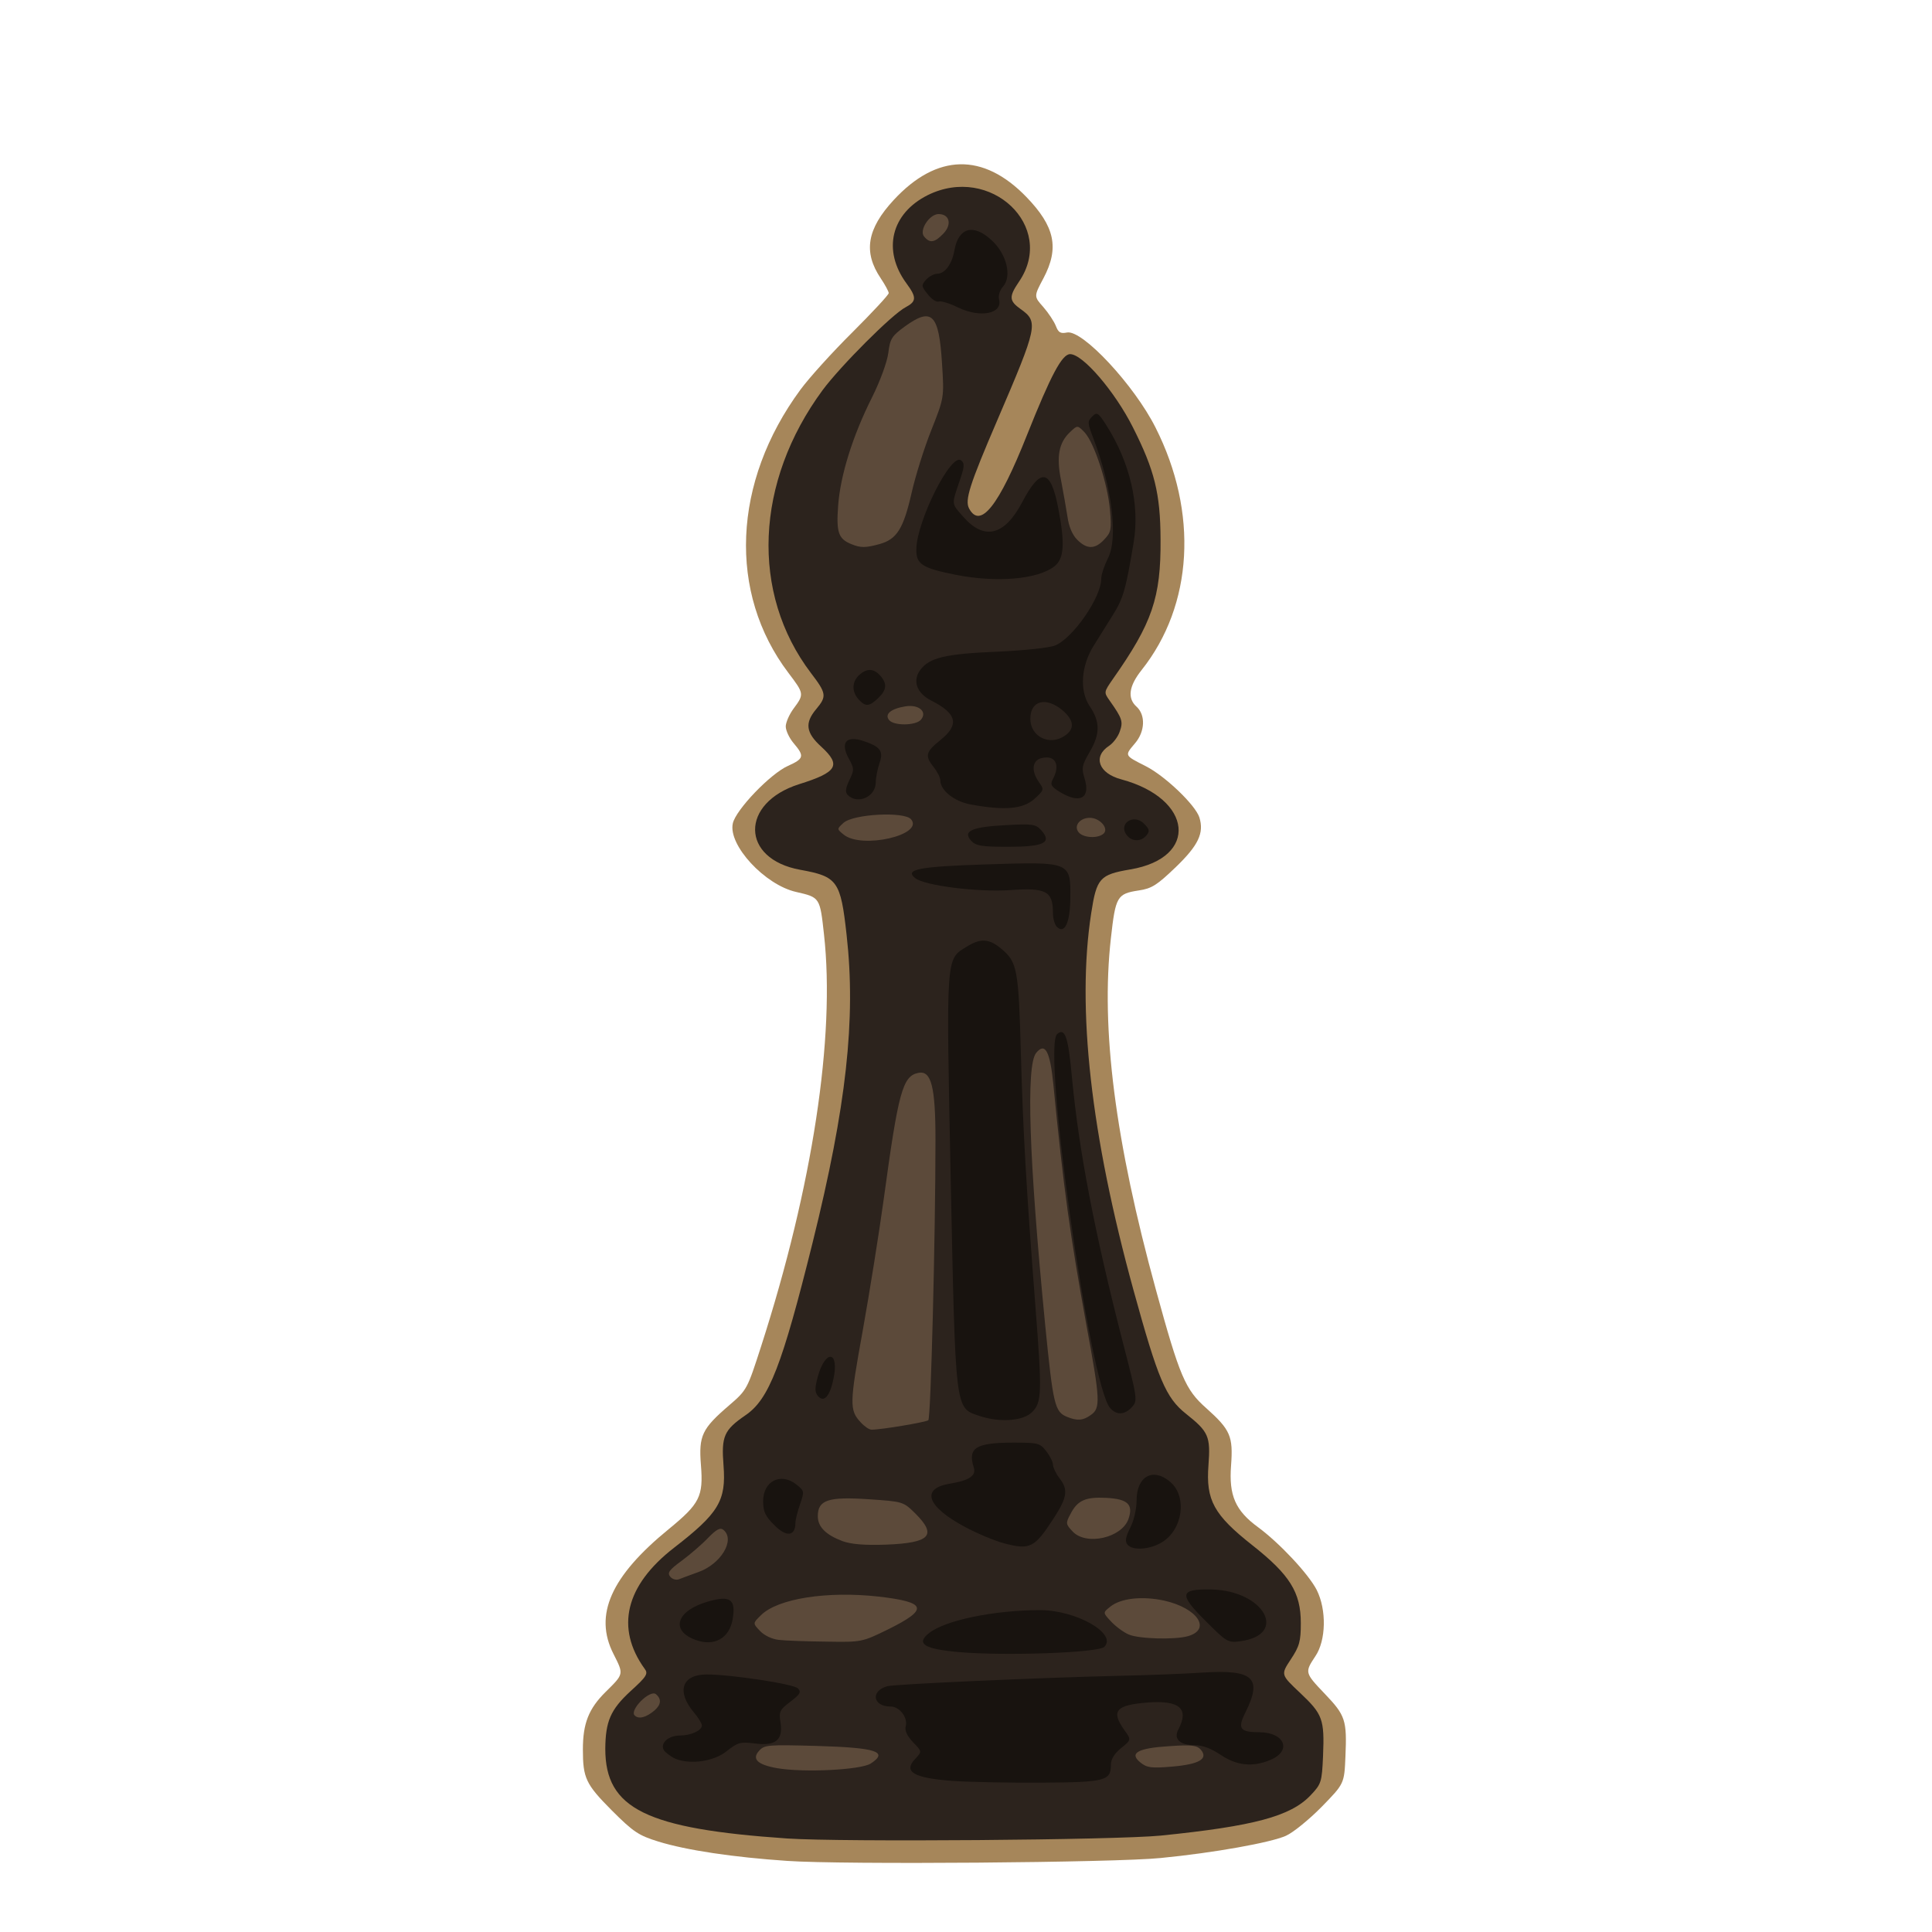
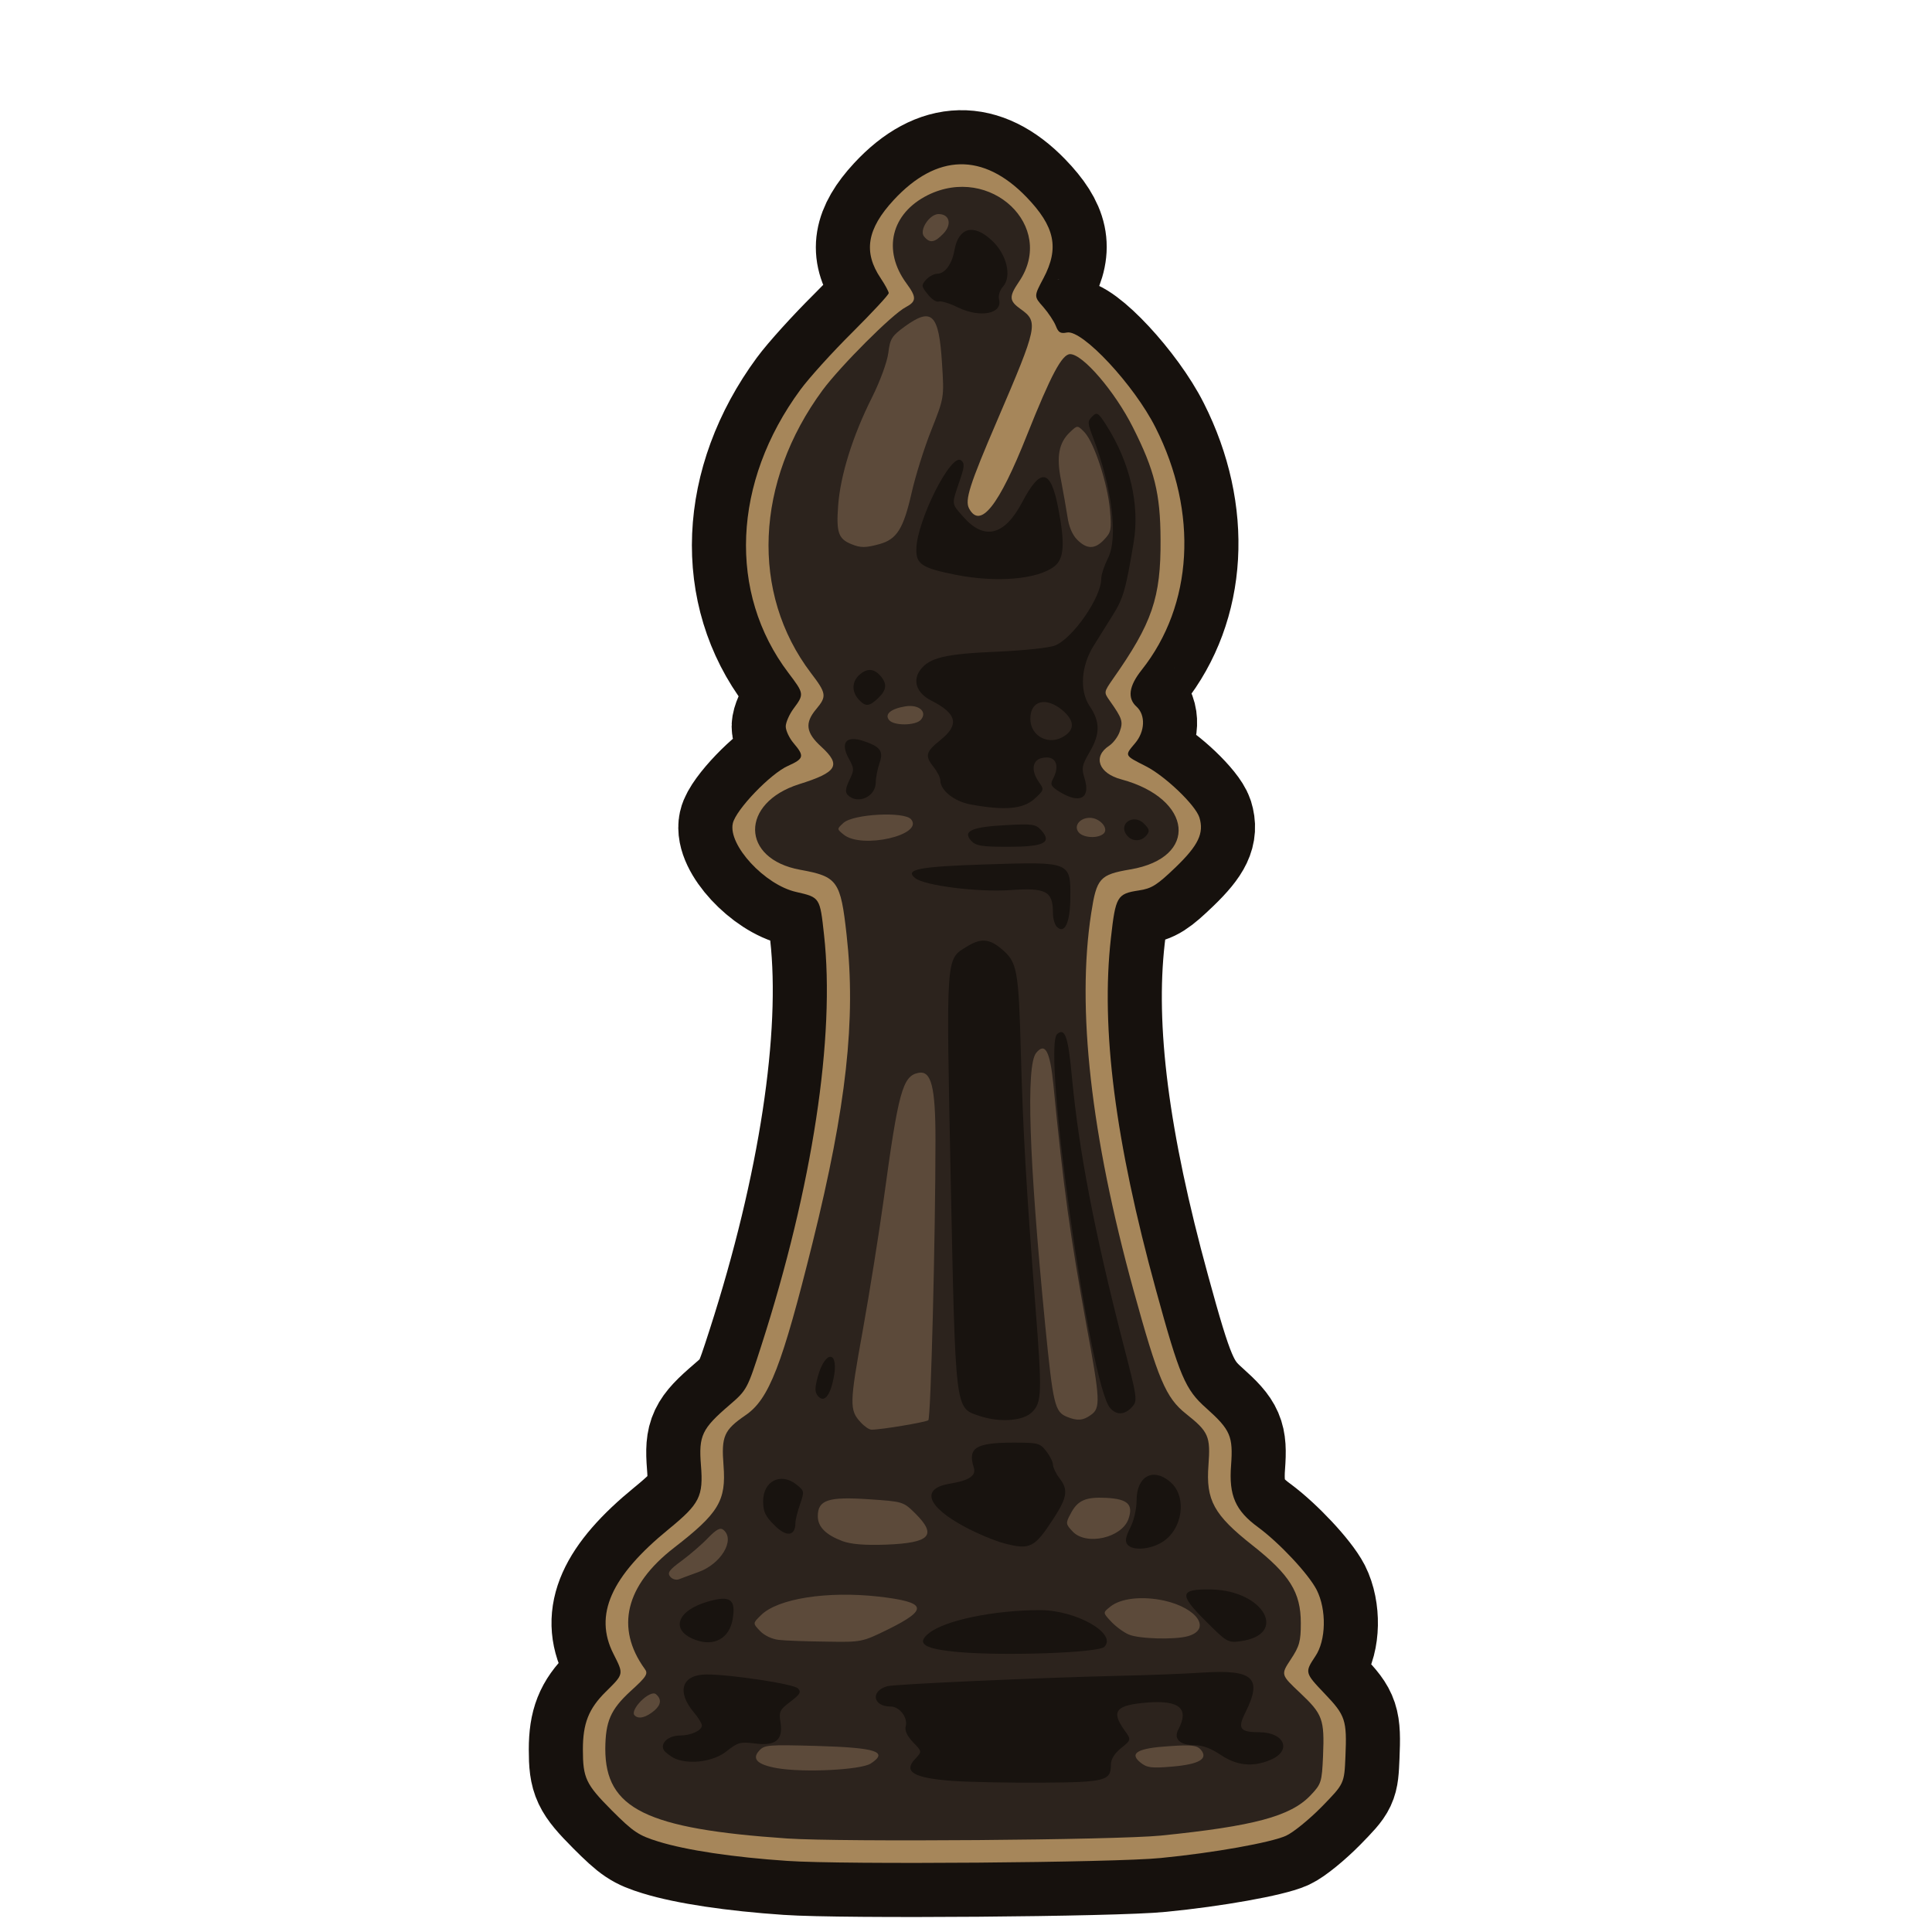
<svg xmlns="http://www.w3.org/2000/svg" viewBox="0 0 100 100">
+   <path fill="#16110d" stroke="#16110d" stroke-width="5.6" stroke-linejoin="round" d="M40.75 96.32C37.95 96.13 35.54 95.77 34.08 95.32C33.05 95.00 32.79 94.83 31.65 93.69C30.32 92.35 30.17 92.03 30.17 90.55C30.17 89.20 30.47 88.44 31.35 87.57C32.30 86.63 32.29 86.67 31.75 85.60C30.73 83.59 31.62 81.59 34.61 79.15C36.22 77.83 36.41 77.46 36.28 75.83C36.16 74.31 36.33 73.95 37.74 72.74C38.67 71.94 38.68 71.90 39.40 69.67C42.06 61.41 43.24 53.65 42.65 48.37C42.44 46.45 42.44 46.45 41.22 46.17C39.59 45.81 37.68 43.74 37.93 42.62C38.08 41.92 39.88 40.04 40.79 39.64C41.61 39.27 41.65 39.14 41.08 38.47C40.85 38.20 40.67 37.81 40.67 37.60C40.67 37.40 40.85 36.98 41.08 36.67C41.63 35.93 41.62 35.90 40.81 34.83C37.67 30.69 37.91 24.95 41.43 20.17C41.87 19.57 43.07 18.24 44.11 17.21C45.15 16.17 46.00 15.26 46.00 15.17C46.00 15.09 45.81 14.74 45.59 14.41C44.67 13.05 44.87 11.85 46.26 10.35C48.49 7.94 50.89 7.89 53.12 10.19C54.60 11.72 54.84 12.83 54.01 14.40C53.51 15.34 53.51 15.34 54.00 15.89C54.27 16.20 54.56 16.64 54.65 16.87C54.78 17.21 54.89 17.28 55.23 17.21C56.03 17.06 58.71 19.94 59.81 22.13C62.03 26.52 61.76 31.32 59.09 34.68C58.43 35.51 58.34 36.14 58.83 36.58C59.30 37.01 59.27 37.86 58.75 38.47C58.20 39.12 58.19 39.09 59.29 39.65C60.29 40.15 61.87 41.66 62.08 42.31C62.33 43.12 62.03 43.75 60.86 44.88C59.89 45.81 59.62 45.99 58.94 46.09C57.82 46.26 57.74 46.40 57.50 48.56C56.97 53.24 57.72 59.08 59.83 66.76C61.06 71.25 61.35 71.93 62.44 72.89C63.69 74.01 63.83 74.34 63.72 75.85C63.60 77.40 63.94 78.19 65.12 79.05C66.23 79.87 67.72 81.46 68.15 82.29C68.67 83.32 68.64 84.91 68.08 85.73C67.53 86.56 67.53 86.58 68.57 87.67C69.64 88.79 69.72 89.03 69.64 90.91C69.58 92.32 69.58 92.32 68.42 93.51C67.77 94.17 66.94 94.85 66.56 95.02C65.78 95.37 62.85 95.90 60.08 96.17C57.75 96.41 43.61 96.52 40.75 96.32Z" />
  <path fill="#a6865a" d="M40.75 96.32C37.95 96.13 35.54 95.77 34.08 95.32C33.05 95.00 32.79 94.83 31.65 93.69C30.32 92.35 30.17 92.03 30.17 90.55C30.17 89.20 30.47 88.44 31.35 87.57C32.30 86.63 32.29 86.67 31.75 85.60C30.73 83.59 31.62 81.59 34.61 79.15C36.22 77.83 36.41 77.46 36.28 75.83C36.16 74.31 36.33 73.95 37.74 72.74C38.67 71.94 38.68 71.90 39.40 69.67C42.06 61.41 43.24 53.65 42.65 48.37C42.44 46.45 42.44 46.45 41.22 46.17C39.59 45.81 37.68 43.74 37.93 42.62C38.08 41.92 39.88 40.04 40.79 39.64C41.61 39.27 41.65 39.14 41.08 38.47C40.85 38.20 40.67 37.81 40.67 37.60C40.67 37.40 40.85 36.98 41.08 36.67C41.63 35.93 41.62 35.90 40.81 34.83C37.67 30.69 37.91 24.95 41.43 20.17C41.87 19.57 43.07 18.24 44.11 17.21C45.15 16.17 46.00 15.26 46.00 15.17C46.00 15.09 45.81 14.74 45.59 14.41C44.67 13.05 44.87 11.85 46.26 10.35C48.49 7.94 50.89 7.89 53.12 10.19C54.60 11.72 54.84 12.83 54.01 14.40C53.51 15.34 53.51 15.34 54.00 15.89C54.27 16.20 54.56 16.64 54.65 16.87C54.78 17.21 54.89 17.28 55.23 17.21C56.03 17.06 58.71 19.94 59.81 22.13C62.03 26.52 61.76 31.32 59.09 34.68C58.43 35.51 58.34 36.14 58.83 36.58C59.30 37.01 59.27 37.86 58.75 38.47C58.20 39.12 58.19 39.09 59.29 39.65C60.29 40.15 61.87 41.66 62.08 42.31C62.33 43.12 62.03 43.75 60.86 44.88C59.89 45.81 59.62 45.99 58.94 46.09C57.82 46.26 57.74 46.40 57.50 48.56C56.97 53.24 57.72 59.08 59.83 66.76C61.06 71.25 61.35 71.93 62.44 72.89C63.69 74.01 63.83 74.34 63.72 75.85C63.60 77.40 63.94 78.19 65.12 79.05C66.23 79.87 67.72 81.46 68.15 82.29C68.67 83.32 68.64 84.91 68.08 85.73C67.53 86.56 67.53 86.58 68.57 87.67C69.64 88.79 69.72 89.03 69.64 90.91C69.58 92.32 69.58 92.32 68.42 93.51C67.77 94.17 66.94 94.85 66.56 95.02C65.78 95.37 62.85 95.90 60.08 96.17C57.75 96.41 43.61 96.52 40.75 96.32Z" />
  <path fill="#2c231d" d="M40.75 95.16C33.44 94.66 31.33 93.62 31.33 90.52C31.34 89.10 31.60 88.49 32.63 87.54C33.47 86.78 33.56 86.63 33.37 86.38C31.84 84.26 32.37 82.06 34.89 80.11C37.20 78.32 37.59 77.68 37.45 75.86C37.33 74.34 37.47 74.02 38.59 73.25C39.81 72.42 40.48 70.67 42.06 64.32C43.81 57.26 44.31 52.76 43.82 48.39C43.51 45.59 43.35 45.37 41.42 45.02C38.33 44.46 38.30 41.56 41.36 40.59C43.34 39.97 43.55 39.61 42.52 38.66C41.71 37.93 41.64 37.42 42.25 36.70C42.80 36.04 42.78 35.89 41.97 34.83C38.84 30.70 39.08 24.94 42.58 20.19C43.49 18.96 46.20 16.24 46.88 15.90C47.44 15.60 47.45 15.39 46.92 14.67C45.66 12.96 46.12 11.05 48.02 10.10C51.27 8.49 54.68 11.72 52.75 14.57C52.21 15.36 52.23 15.57 52.83 16.00C53.76 16.66 53.71 16.88 51.62 21.75C50.18 25.10 49.93 25.89 50.16 26.32C50.74 27.40 51.70 26.19 53.16 22.51C54.40 19.40 54.97 18.33 55.39 18.33C56.05 18.33 57.71 20.27 58.64 22.12C59.76 24.34 60.06 25.54 60.07 27.92C60.09 30.94 59.64 32.25 57.60 35.15C57.13 35.83 57.13 35.83 57.44 36.27C58.09 37.19 58.14 37.35 57.96 37.86C57.87 38.13 57.62 38.46 57.41 38.60C56.55 39.16 56.86 40.03 58.04 40.34C61.75 41.34 62.06 44.40 58.51 45.00C56.92 45.27 56.76 45.45 56.48 47.27C55.72 52.17 56.46 58.75 58.67 66.78C59.94 71.39 60.34 72.35 61.39 73.18C62.56 74.11 62.66 74.34 62.55 75.84C62.41 77.65 62.83 78.41 64.82 79.98C66.76 81.51 67.33 82.42 67.33 84.01C67.33 84.96 67.26 85.21 66.81 85.89C66.29 86.68 66.29 86.68 67.30 87.63C68.46 88.73 68.56 88.98 68.48 90.90C68.42 92.25 68.39 92.34 67.83 92.93C66.80 94.01 64.91 94.52 60.08 95.01C57.75 95.24 43.61 95.35 40.75 95.16Z" />
  <path fill="#18130f" d="M49.30 92.18C47.30 92.03 46.74 91.71 47.36 91.05C47.73 90.66 47.73 90.66 47.26 90.18C46.95 89.85 46.82 89.57 46.88 89.35C47.00 88.90 46.56 88.33 46.10 88.33C45.18 88.33 45.04 87.53 45.92 87.28C46.28 87.17 53.95 86.83 57.92 86.74C59.29 86.71 61.26 86.64 62.29 86.57C64.87 86.41 65.35 86.85 64.47 88.62C64.04 89.47 64.17 89.66 65.19 89.66C66.50 89.67 66.88 90.62 65.76 91.09C64.84 91.48 64.01 91.39 63.18 90.83C62.69 90.50 62.24 90.33 61.83 90.33C61.07 90.33 60.73 90.00 60.99 89.52C61.56 88.44 61.06 88.00 59.42 88.12C57.76 88.25 57.49 88.55 58.19 89.54C58.56 90.05 58.56 90.05 58.03 90.48C57.67 90.77 57.50 91.06 57.50 91.35C57.50 92.17 57.21 92.25 53.93 92.27C52.27 92.28 50.19 92.24 49.30 92.18ZM35.00 91.05C34.86 91.00 34.62 90.84 34.46 90.70C34.06 90.35 34.50 89.83 35.20 89.83C35.76 89.83 36.33 89.57 36.33 89.31C36.33 89.21 36.15 88.91 35.92 88.64C35.00 87.55 35.29 86.67 36.58 86.67C37.83 86.67 41.07 87.16 41.30 87.39C41.48 87.58 41.42 87.69 40.91 88.08C40.35 88.50 40.31 88.60 40.40 89.16C40.54 90.06 40.14 90.39 39.06 90.24C38.32 90.15 38.19 90.18 37.60 90.65C36.96 91.16 35.79 91.34 35.00 91.05ZM49.61 85.51C47.82 85.35 47.39 85.07 48.10 84.52C48.94 83.86 51.47 83.34 53.83 83.34C55.71 83.34 57.84 84.56 57.16 85.24C56.86 85.55 51.98 85.72 49.61 85.51ZM36.00 84.88C34.68 84.40 35.01 83.37 36.63 82.90C37.80 82.56 38.10 82.77 37.92 83.82C37.75 84.80 36.96 85.24 36.00 84.88ZM62.41 83.91C61.00 82.51 61.05 82.24 62.70 82.27C65.43 82.33 66.70 84.61 64.20 84.95C63.56 85.04 63.49 84.99 62.41 83.91ZM52.00 79.89C51.50 79.76 50.57 79.37 49.94 79.03C47.98 77.98 47.65 77.06 49.13 76.80C50.18 76.63 50.54 76.38 50.40 75.95C50.08 74.94 50.51 74.67 52.45 74.67C53.72 74.67 53.83 74.69 54.15 75.11C54.34 75.35 54.50 75.67 54.50 75.81C54.51 75.96 54.65 76.27 54.83 76.50C55.30 77.10 55.25 77.49 54.53 78.60C53.55 80.11 53.32 80.23 52.00 79.89ZM58.36 79.95C58.22 79.78 58.26 79.56 58.50 79.08C58.69 78.71 58.83 78.10 58.83 77.66C58.83 76.40 59.69 75.94 60.58 76.71C61.46 77.48 61.22 79.17 60.14 79.83C59.50 80.21 58.63 80.27 58.36 79.95ZM40.09 78.95C39.61 78.48 39.50 78.24 39.50 77.70C39.50 76.66 40.41 76.20 41.21 76.83C41.64 77.17 41.64 77.19 41.41 77.86C41.28 78.23 41.17 78.67 41.17 78.83C41.17 79.52 40.70 79.57 40.09 78.95ZM50.67 73.28C49.43 72.86 49.46 73.09 49.21 61.12C48.97 49.28 48.94 49.67 50.07 48.98C50.77 48.55 51.21 48.59 51.83 49.11C52.65 49.80 52.72 50.13 52.84 54.50C52.95 58.55 53.12 61.49 53.59 67.58C53.94 72.08 53.93 72.59 53.42 73.09C52.96 73.56 51.72 73.64 50.67 73.28ZM57.46 72.88C56.41 71.69 53.93 54.18 54.72 53.52C55.13 53.18 55.29 53.65 55.49 55.83C55.85 59.59 56.65 63.76 58.09 69.37C58.88 72.42 58.89 72.49 58.59 72.83C58.21 73.24 57.80 73.26 57.46 72.88ZM42.33 72.25C42.17 72.05 42.17 71.85 42.33 71.25C42.73 69.82 43.45 69.92 43.14 71.37C42.95 72.29 42.64 72.62 42.33 72.25ZM54.70 47.97C54.59 47.86 54.50 47.54 54.50 47.25C54.50 46.13 54.15 45.94 52.31 46.07C50.62 46.19 47.85 45.84 47.37 45.45C46.80 45.00 47.56 44.85 51.08 44.74C55.42 44.60 55.42 44.60 55.40 46.49C55.39 47.77 55.10 48.37 54.70 47.97ZM50.27 43.52C49.81 43.02 50.29 42.80 52.05 42.71C53.45 42.63 53.61 42.66 53.90 42.98C54.47 43.62 54.03 43.83 52.17 43.83C50.81 43.83 50.51 43.78 50.27 43.52ZM58.34 43.25C57.84 42.66 58.66 42.08 59.21 42.63C59.50 42.92 59.52 43.02 59.34 43.24C59.07 43.57 58.60 43.57 58.34 43.25ZM50.25 41.64C49.40 41.49 48.67 40.91 48.67 40.39C48.67 40.25 48.52 39.95 48.33 39.71C47.86 39.12 47.91 38.92 48.67 38.31C49.67 37.51 49.54 36.94 48.20 36.26C47.45 35.88 47.22 35.24 47.63 34.68C48.10 34.04 48.93 33.84 51.64 33.73C52.98 33.67 54.32 33.53 54.61 33.41C55.53 33.04 57.00 30.92 57.00 29.96C57.00 29.74 57.16 29.27 57.34 28.91C57.89 27.87 57.56 25.20 56.57 22.63C56.29 21.89 56.28 21.81 56.53 21.56C56.78 21.31 56.84 21.35 57.27 22.02C58.49 23.94 59.00 26.14 58.68 28.06C58.27 30.52 58.14 30.98 57.59 31.85C57.28 32.35 56.84 33.05 56.61 33.42C55.95 34.47 55.87 35.76 56.40 36.55C56.95 37.35 56.95 38.00 56.39 38.94C56.00 39.61 55.97 39.76 56.14 40.30C56.45 41.32 55.90 41.62 54.87 41.00C54.41 40.72 54.35 40.61 54.49 40.34C54.90 39.58 54.62 39.06 53.91 39.24C53.42 39.36 53.36 39.90 53.78 40.49C54.05 40.87 54.04 40.90 53.53 41.36C52.94 41.88 51.99 41.96 50.25 41.64ZM43.88 41.15C43.74 41.01 43.76 40.81 43.96 40.39C44.22 39.85 44.22 39.78 43.92 39.24C43.49 38.43 43.80 38.06 44.68 38.35C45.58 38.65 45.74 38.88 45.52 39.51C45.42 39.81 45.33 40.25 45.33 40.49C45.33 41.24 44.40 41.66 43.88 41.15ZM55.13 38.07C55.64 37.72 55.59 37.27 54.99 36.76C54.14 36.05 53.33 36.26 53.33 37.20C53.33 38.14 54.34 38.63 55.13 38.07ZM44.44 36.20C44.08 35.80 44.09 35.29 44.47 34.94C44.87 34.58 45.22 34.59 45.56 34.97C45.93 35.39 45.90 35.71 45.45 36.14C44.98 36.58 44.80 36.59 44.44 36.20ZM49.46 29.75C47.71 29.40 47.41 29.20 47.43 28.41C47.47 26.92 49.24 23.41 49.75 23.83C49.94 23.99 49.92 24.17 49.65 24.95C49.25 26.13 49.24 26.05 49.85 26.74C50.94 27.99 51.99 27.73 52.90 26.01C53.86 24.18 54.38 24.26 54.77 26.28C55.13 28.13 55.08 28.92 54.58 29.31C53.72 29.99 51.58 30.17 49.46 29.75ZM49.60 15.92C49.16 15.70 48.70 15.56 48.58 15.61C48.47 15.65 48.21 15.48 48.02 15.23C47.68 14.81 47.68 14.76 47.94 14.47C48.09 14.31 48.35 14.17 48.50 14.17C48.91 14.17 49.27 13.68 49.40 12.96C49.61 11.78 50.37 11.56 51.31 12.42C52.11 13.14 52.39 14.31 51.91 14.84C51.75 15.02 51.66 15.30 51.71 15.49C51.91 16.24 50.75 16.47 49.60 15.92Z" />
  <path fill="#5c4a3a" d="M40.22 91.52C39.21 91.34 38.90 91.05 39.29 90.62C39.57 90.31 39.75 90.30 42.30 90.37C45.37 90.46 46.00 90.67 45.07 91.28C44.56 91.61 41.61 91.76 40.22 91.52ZM59.02 91.22C58.43 90.74 58.89 90.48 60.54 90.38C61.70 90.30 61.96 90.34 62.16 90.57C62.55 91.04 62.07 91.32 60.66 91.44C59.59 91.53 59.36 91.50 59.02 91.22ZM32.85 88.79C32.57 88.51 33.64 87.44 33.95 87.69C34.25 87.94 34.22 88.23 33.88 88.53C33.44 88.90 33.06 89.00 32.85 88.79ZM40.31 84.88C39.95 84.84 39.56 84.65 39.34 84.42C38.96 84.02 38.96 84.02 39.38 83.61C40.24 82.74 42.81 82.34 45.49 82.64C47.98 82.93 48.08 83.29 45.96 84.34C44.61 85.00 44.59 85.00 42.76 84.97C41.75 84.96 40.64 84.92 40.31 84.88ZM58.42 84.60C58.14 84.48 57.73 84.17 57.50 83.92C57.08 83.47 57.08 83.47 57.47 83.16C58.01 82.72 59.13 82.60 60.27 82.85C61.99 83.24 62.72 84.34 61.48 84.69C60.79 84.88 58.94 84.83 58.42 84.60ZM34.69 81.61C34.53 81.41 34.63 81.26 35.29 80.78C35.72 80.46 36.34 79.93 36.65 79.60C37.09 79.15 37.28 79.05 37.45 79.19C38.07 79.71 37.31 80.97 36.12 81.38C35.73 81.52 35.30 81.68 35.15 81.74C35.00 81.80 34.80 81.74 34.69 81.61ZM43.61 79.77C42.74 79.44 42.33 79.03 42.33 78.48C42.33 77.64 42.86 77.46 44.95 77.60C46.74 77.72 46.75 77.72 47.38 78.34C48.51 79.47 48.15 79.86 45.87 79.95C44.74 79.99 44.06 79.93 43.61 79.77ZM55.52 79.27C55.16 78.89 55.15 78.84 55.41 78.36C55.77 77.66 56.18 77.47 57.28 77.53C58.37 77.59 58.67 77.87 58.41 78.62C58.07 79.60 56.22 80.02 55.52 79.27ZM44.55 73.62C43.96 72.99 43.97 72.65 44.65 68.90C45.01 66.89 45.50 63.82 45.74 62.08C46.50 56.49 46.72 55.69 47.54 55.53C48.20 55.40 48.42 56.24 48.42 58.99C48.42 63.94 48.18 73.39 48.05 73.51C47.93 73.61 45.63 74.00 45.11 74.00C44.99 74.00 44.74 73.83 44.55 73.62ZM55.24 73.34C54.59 73.08 54.51 72.73 54.09 68.49C53.26 59.98 53.10 55.16 53.63 54.50C54.09 53.93 54.35 54.40 54.52 56.12C55.05 61.54 55.39 63.96 56.24 68.63C56.95 72.46 56.97 72.89 56.46 73.24C56.06 73.53 55.76 73.55 55.24 73.34ZM43.67 43.20C43.31 42.91 43.31 42.91 43.66 42.59C44.17 42.13 46.82 41.99 47.16 42.41C47.83 43.22 44.60 43.96 43.67 43.20ZM55.83 43.08C55.56 42.75 55.89 42.33 56.41 42.33C56.92 42.33 57.40 42.87 57.13 43.14C56.85 43.41 56.08 43.38 55.83 43.08ZM46.02 37.27C45.77 36.97 46.11 36.68 46.87 36.56C47.56 36.45 48.01 36.84 47.67 37.25C47.41 37.56 46.27 37.58 46.02 37.27ZM44.08 28.17C43.40 27.90 43.28 27.57 43.38 26.20C43.49 24.62 44.13 22.57 45.13 20.58C45.56 19.72 45.92 18.73 45.98 18.26C46.07 17.53 46.16 17.39 46.83 16.90C48.24 15.88 48.60 16.24 48.76 18.83C48.87 20.58 48.87 20.58 48.21 22.25C47.84 23.17 47.38 24.64 47.18 25.53C46.76 27.37 46.42 27.91 45.53 28.16C44.81 28.36 44.54 28.36 44.08 28.17ZM55.76 27.94C55.50 27.68 55.32 27.25 55.25 26.73C55.18 26.28 55.03 25.44 54.92 24.86C54.67 23.64 54.80 22.91 55.39 22.36C55.77 22.00 55.77 22.00 56.14 22.38C56.64 22.92 57.33 25.03 57.45 26.38C57.54 27.41 57.51 27.55 57.16 27.92C56.68 28.44 56.26 28.44 55.76 27.94ZM47.83 12.24C47.56 11.92 48.11 11.08 48.58 11.08C49.15 11.08 49.28 11.61 48.84 12.08C48.38 12.56 48.13 12.61 47.83 12.24Z" />
</svg>
